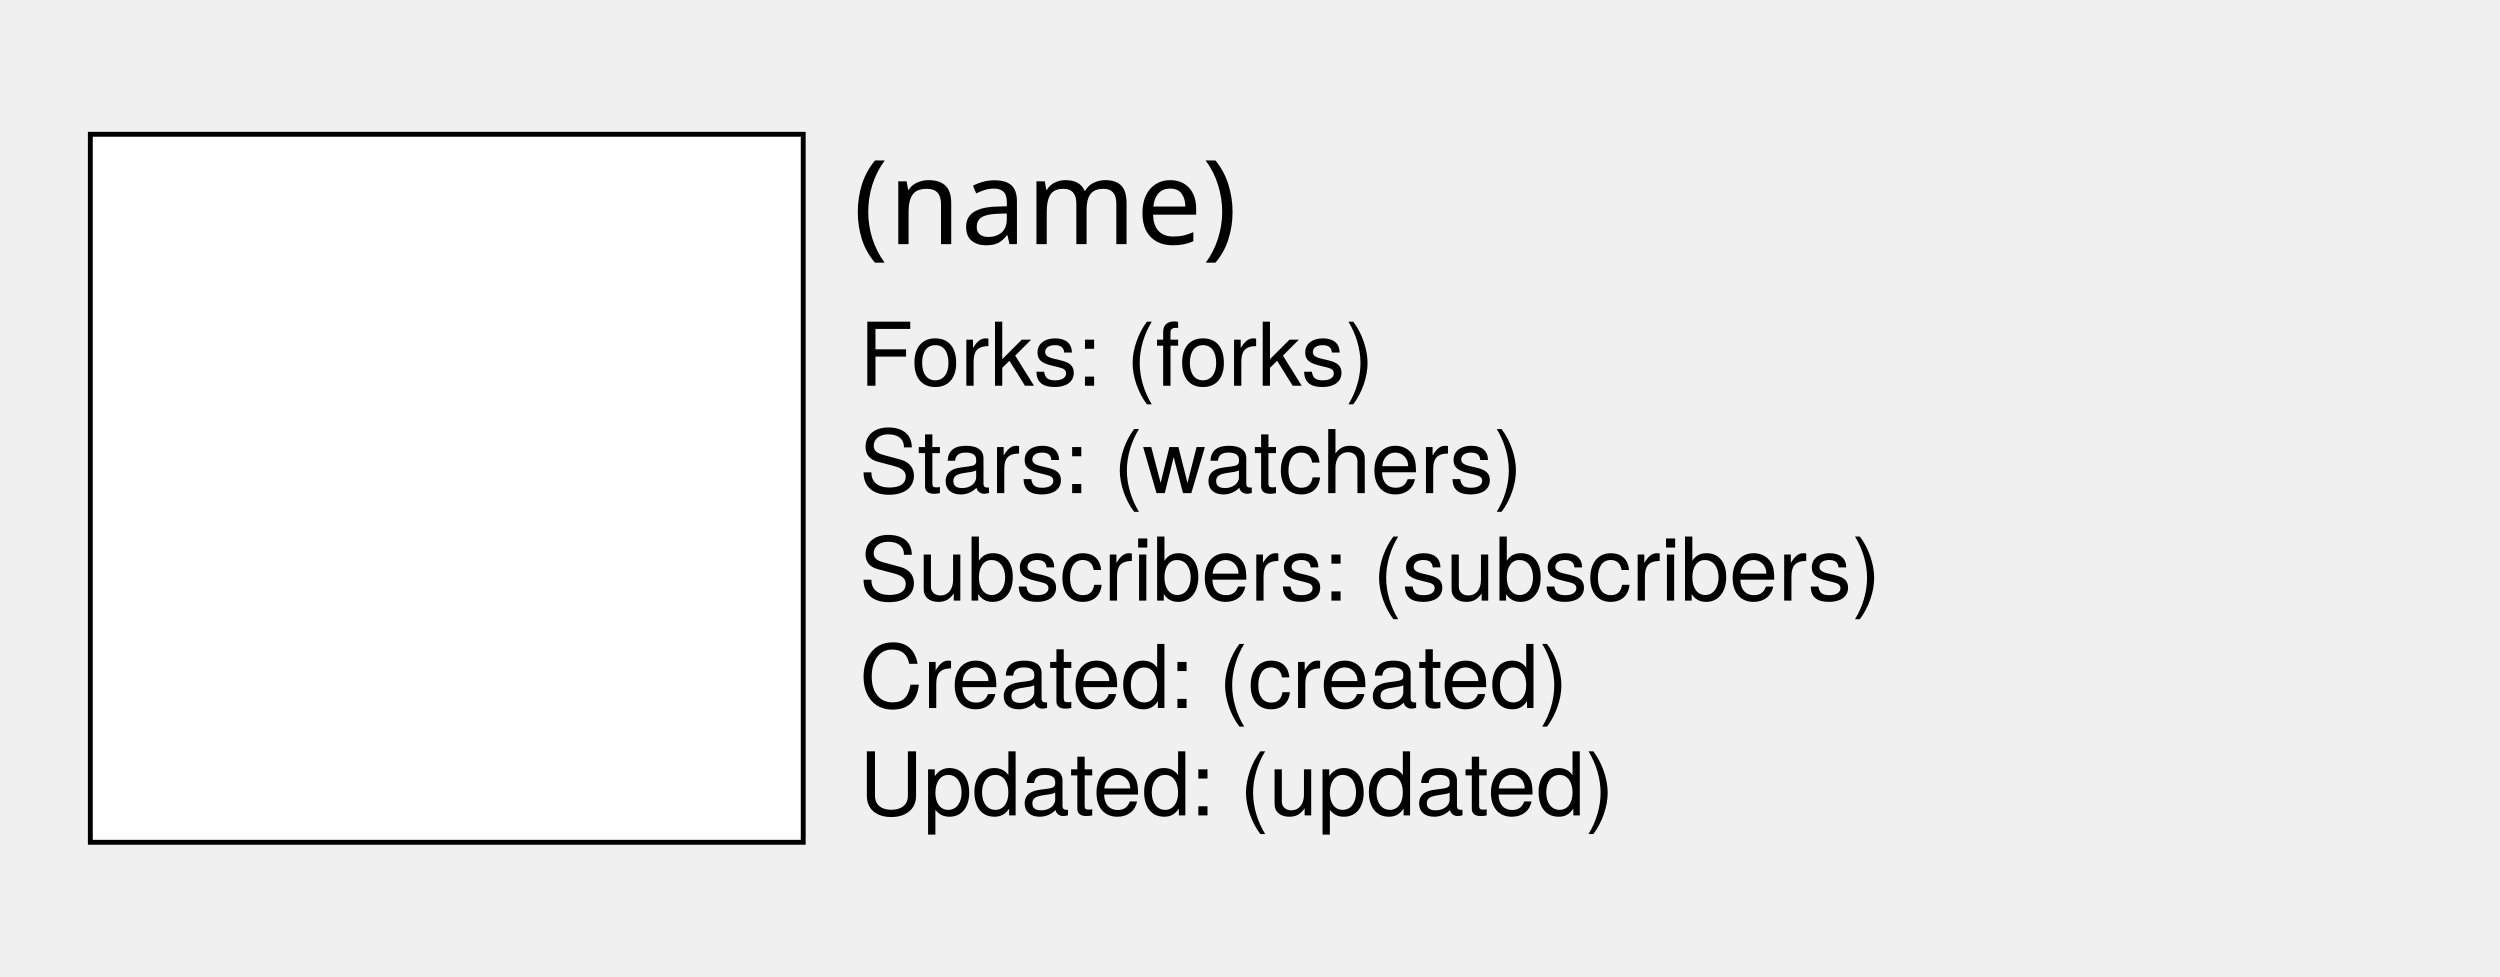
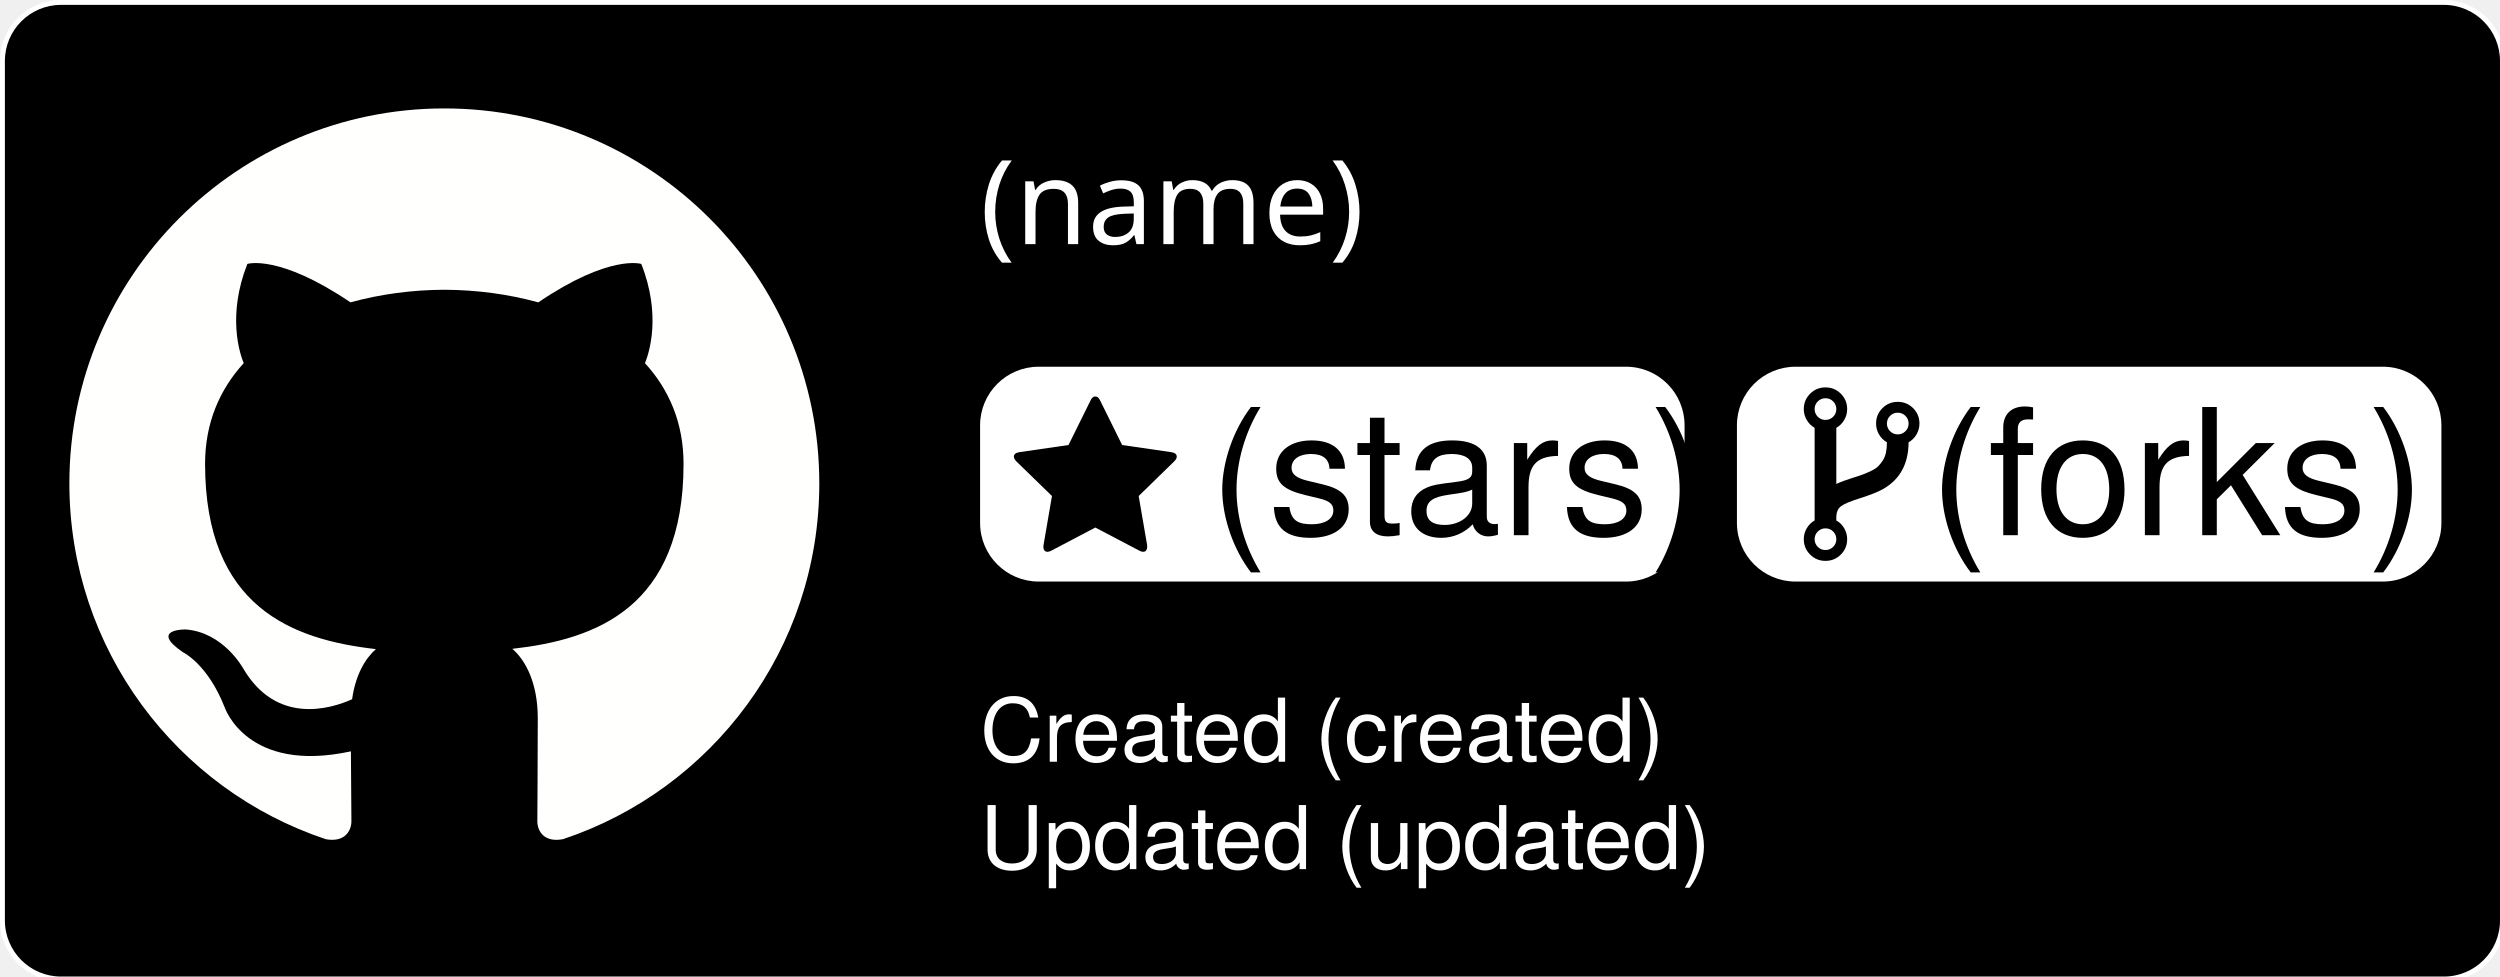
<svg xmlns="http://www.w3.org/2000/svg" version="1.1" x="0" y="0" width="512" height="200" viewBox="0, 0, 512, 200">
+   <g id="Layer_3">
+     <g>
+       <path d="M12.5,0.5 L500.5,0.5 C507.127,0.5 512.5,5.873 512.5,12.5 L512.5,188.5 C512.5,195.127 507.127,200.5 500.5,200.5 L12.5,200.5 C5.873,200.5 0.5,195.127 0.5,188.5 L0.5,12.5 C0.5,5.873 5.873,0.5 12.5,0.5 z" fill="#000000" />
+       <path d="M12.5,0.5 L500.5,0.5 C507.127,0.5 512.5,5.873 512.5,12.5 L512.5,188.5 C512.5,195.127 507.127,200.5 500.5,200.5 L12.5,200.5 C5.873,200.5 0.5,195.127 0.5,188.5 L0.5,12.5 C0.5,5.873 5.873,0.5 12.5,0.5 z" fill-opacity="0" stroke="#FFFFFF" stroke-width="1" />
+     </g>
+   </g>
  <g id="Layer_1">
-     <g>
-       <path d="M18.5,27.5 L164.5,27.5 L164.5,172.5 L18.5,172.5 L18.5,27.5 z" fill="#FFFFFF" />
-       <path d="M18.5,27.5 L164.5,27.5 L164.5,172.5 L18.5,172.5 L18.5,27.5 z" fill-opacity="0" stroke="#000000" stroke-width="1" />
-     </g>
-     <text transform="matrix(1, 0, 0, 1, 330.159, 44.5)">
-       <tspan x="-155.436" y="5.5" font-family="HelveticaNeue-Bold" font-size="24" fill="#000000">(name)</tspan>
+     <text transform="matrix(1, 0, 0, 1, 343.159, 44.5)">
+       <tspan x="-142.436" y="5.5" font-family="HelveticaNeue-Bold" font-size="24" fill="#FFFFFF">(name)</tspan>
    </text>
-     <text transform="matrix(1, 0, 0, 1, 330.159, 117)">
-       <tspan x="-154.159" y="-38" font-family="HelveticaNeue" font-size="18" fill="#000000">Forks: (forks)</tspan>
-       <tspan x="-154.159" y="-16" font-family="HelveticaNeue" font-size="18" fill="#000000">Stars: (watchers)</tspan>
-       <tspan x="-154.159" y="6" font-family="HelveticaNeue" font-size="18" fill="#000000">Subscribers: (subscribers)</tspan>
-       <tspan x="-154.159" y="28" font-family="HelveticaNeue" font-size="18" fill="#000000">Created: (created)</tspan>
-       <tspan x="-154.159" y="50" font-family="HelveticaNeue" font-size="18" fill="#000000">Updated: (updated)</tspan>
+     <text transform="matrix(1, 0, 0, 1, 340.913, 165)">
+       <tspan x="-140.19" y="-9" font-family="HelveticaNeue" font-size="18" fill="#FFFFFF">Created (created)</tspan>
+       <tspan x="-140.19" y="13" font-family="HelveticaNeue" font-size="18" fill="#FFFFFF">Updated (updated)</tspan>
+     </text>
+   </g>
+   <g id="Layer_4">
+     <path d="M91,22.206 C48.594,22.206 14.207,56.586 14.207,98.999 C14.207,132.927 36.21,161.713 66.723,171.867 C70.561,172.578 71.97,170.201 71.97,168.173 C71.97,166.343 71.898,160.292 71.865,153.875 C50.501,158.521 45.993,144.815 45.993,144.815 C42.5,135.94 37.467,133.578 37.467,133.578 C30.499,128.812 37.992,128.91 37.992,128.91 C45.703,129.452 49.764,136.825 49.764,136.825 C56.613,148.564 67.729,145.169 72.111,143.207 C72.801,138.245 74.79,134.856 76.986,132.939 C59.93,130.998 41.999,124.412 41.999,94.987 C41.999,86.604 44.999,79.754 49.911,74.376 C49.114,72.441 46.486,64.63 50.657,54.052 C50.657,54.052 57.105,51.99 71.779,61.925 C77.904,60.224 84.474,59.371 91,59.34 C97.526,59.371 104.101,60.224 110.238,61.925 C124.895,51.99 131.335,54.052 131.335,54.052 C135.514,64.63 132.886,72.441 132.089,74.376 C137.013,79.754 139.991,86.604 139.991,94.987 C139.991,124.483 122.026,130.976 104.926,132.878 C107.68,135.261 110.135,139.934 110.135,147.099 C110.135,157.374 110.047,165.643 110.047,168.173 C110.047,170.217 111.428,172.612 115.321,171.858 C145.818,161.692 167.793,132.917 167.793,98.999 C167.793,56.586 133.411,22.206 91,22.206" fill="#FFFFFE" />
+   </g>
+   <g id="Layer_2">
+     <path d="M212.723,75.103 L333,75.103 C339.627,75.103 345,80.476 345,87.103 L345,107.103 C345,113.731 339.627,119.103 333,119.103 L212.723,119.103 C206.096,119.103 200.723,113.731 200.723,107.103 L200.723,87.103 C200.723,80.476 206.096,75.103 212.723,75.103 z" fill="#FFFFFF" />
+     <path d="M367.723,75.103 L488,75.103 C494.627,75.103 500,80.476 500,87.103 L500,107.103 C500,113.731 494.627,119.103 488,119.103 L367.723,119.103 C361.096,119.103 355.723,113.731 355.723,107.103 L355.723,87.103 C355.723,80.476 361.096,75.103 367.723,75.103 z" fill="#FFFFFF" />
+     <path d="M391.808,83.595 C390.944,82.731 389.895,82.3 388.662,82.3 C387.428,82.3 386.38,82.731 385.516,83.595 C384.653,84.458 384.221,85.507 384.221,86.741 C384.221,87.542 384.421,88.287 384.822,88.973 C385.223,89.659 385.762,90.195 386.441,90.58 C386.441,91.382 386.376,92.088 386.245,92.697 C386.114,93.306 385.898,93.841 385.597,94.304 C385.296,94.767 384.984,95.16 384.66,95.484 C384.336,95.808 383.881,96.112 383.295,96.398 C382.709,96.683 382.165,96.922 381.664,97.115 C381.163,97.307 380.489,97.535 379.64,97.797 C378.098,98.275 376.911,98.714 376.078,99.116 L376.078,87.619 C376.757,87.234 377.297,86.698 377.697,86.012 C378.098,85.326 378.299,84.581 378.299,83.78 C378.299,82.546 377.867,81.497 377.003,80.634 C376.14,79.771 375.092,79.339 373.858,79.339 C372.624,79.339 371.575,79.77 370.712,80.634 C369.848,81.497 369.416,82.546 369.416,83.78 C369.416,84.581 369.617,85.326 370.018,86.012 C370.419,86.698 370.958,87.234 371.637,87.619 L371.637,106.587 C370.958,106.972 370.419,107.509 370.018,108.195 C369.617,108.881 369.416,109.625 369.416,110.427 C369.416,111.66 369.848,112.709 370.712,113.572 C371.575,114.436 372.624,114.868 373.858,114.868 C375.091,114.868 376.14,114.436 377.003,113.572 C377.867,112.709 378.299,111.66 378.299,110.427 C378.299,109.625 378.098,108.881 377.697,108.195 C377.296,107.509 376.757,106.972 376.078,106.587 L376.078,105.986 C376.078,104.922 376.398,104.151 377.038,103.673 C377.678,103.194 378.985,102.647 380.959,102.031 C383.041,101.367 384.606,100.742 385.655,100.156 C389.109,98.198 390.852,95.006 390.882,90.58 C391.561,90.195 392.101,89.659 392.502,88.973 C392.902,88.286 393.103,87.542 393.103,86.741 C393.103,85.507 392.671,84.458 391.808,83.595 z M375.431,112 C374.999,112.432 374.475,112.648 373.858,112.648 C373.241,112.648 372.717,112.432 372.285,112 C371.853,111.569 371.637,111.044 371.637,110.428 C371.637,109.811 371.853,109.286 372.285,108.854 C372.717,108.423 373.241,108.207 373.858,108.207 C374.475,108.207 374.999,108.423 375.431,108.854 C375.863,109.286 376.079,109.811 376.079,110.428 C376.078,111.044 375.863,111.569 375.431,112 z M375.431,85.353 C374.999,85.785 374.475,86 373.858,86 C373.241,86 372.717,85.785 372.285,85.353 C371.853,84.921 371.637,84.397 371.637,83.78 C371.637,83.163 371.853,82.639 372.285,82.207 C372.717,81.775 373.241,81.559 373.858,81.559 C374.475,81.559 374.999,81.775 375.431,82.207 C375.863,82.639 376.079,83.163 376.079,83.78 C376.078,84.397 375.863,84.921 375.431,85.353 z M390.235,88.314 C389.803,88.745 389.279,88.961 388.662,88.961 C388.045,88.961 387.521,88.745 387.089,88.314 C386.658,87.882 386.442,87.358 386.442,86.741 C386.442,86.124 386.658,85.6 387.089,85.168 C387.521,84.736 388.045,84.52 388.662,84.52 C389.279,84.52 389.803,84.736 390.235,85.168 C390.666,85.599 390.882,86.124 390.882,86.741 C390.882,87.358 390.667,87.882 390.235,88.314 z" fill="#000000" id="code-fork-symbol" />
+     <text transform="matrix(1, 0, 0, 1, 443.423, 97.103)">
+       <tspan x="-48.32" y="12.5" font-family="HelveticaNeue" font-size="36" fill="#000000">(forks)</tspan>
+     </text>
+     <path d="M241,93.525 C241,93.03 240.626,92.723 239.877,92.603 L229.815,91.139 L225.305,82.019 C225.051,81.471 224.723,81.197 224.322,81.197 C223.921,81.197 223.594,81.471 223.34,82.019 L218.83,91.139 L208.767,92.603 C208.019,92.723 207.644,93.03 207.644,93.525 C207.644,93.806 207.811,94.126 208.146,94.487 L215.442,101.583 L213.718,111.606 C213.692,111.793 213.678,111.927 213.678,112.007 C213.678,112.288 213.748,112.525 213.889,112.719 C214.029,112.913 214.239,113.009 214.52,113.009 C214.761,113.009 215.028,112.93 215.322,112.769 L224.322,108.038 L233.323,112.769 C233.604,112.93 233.871,113.009 234.124,113.009 C234.393,113.009 234.596,112.913 234.736,112.719 C234.876,112.525 234.946,112.288 234.946,112.007 C234.946,111.833 234.939,111.7 234.926,111.606 L233.202,101.583 L240.479,94.487 C240.826,94.14 241,93.819 241,93.525 z" fill="#000000" id="star" />
+     <text transform="matrix(1, 0, 0, 1, 295.68, 97.103)">
+       <tspan x="-47.988" y="12.5" font-family="HelveticaNeue" font-size="36" fill="#000000">(stars)</tspan>
    </text>
  </g>
</svg>
